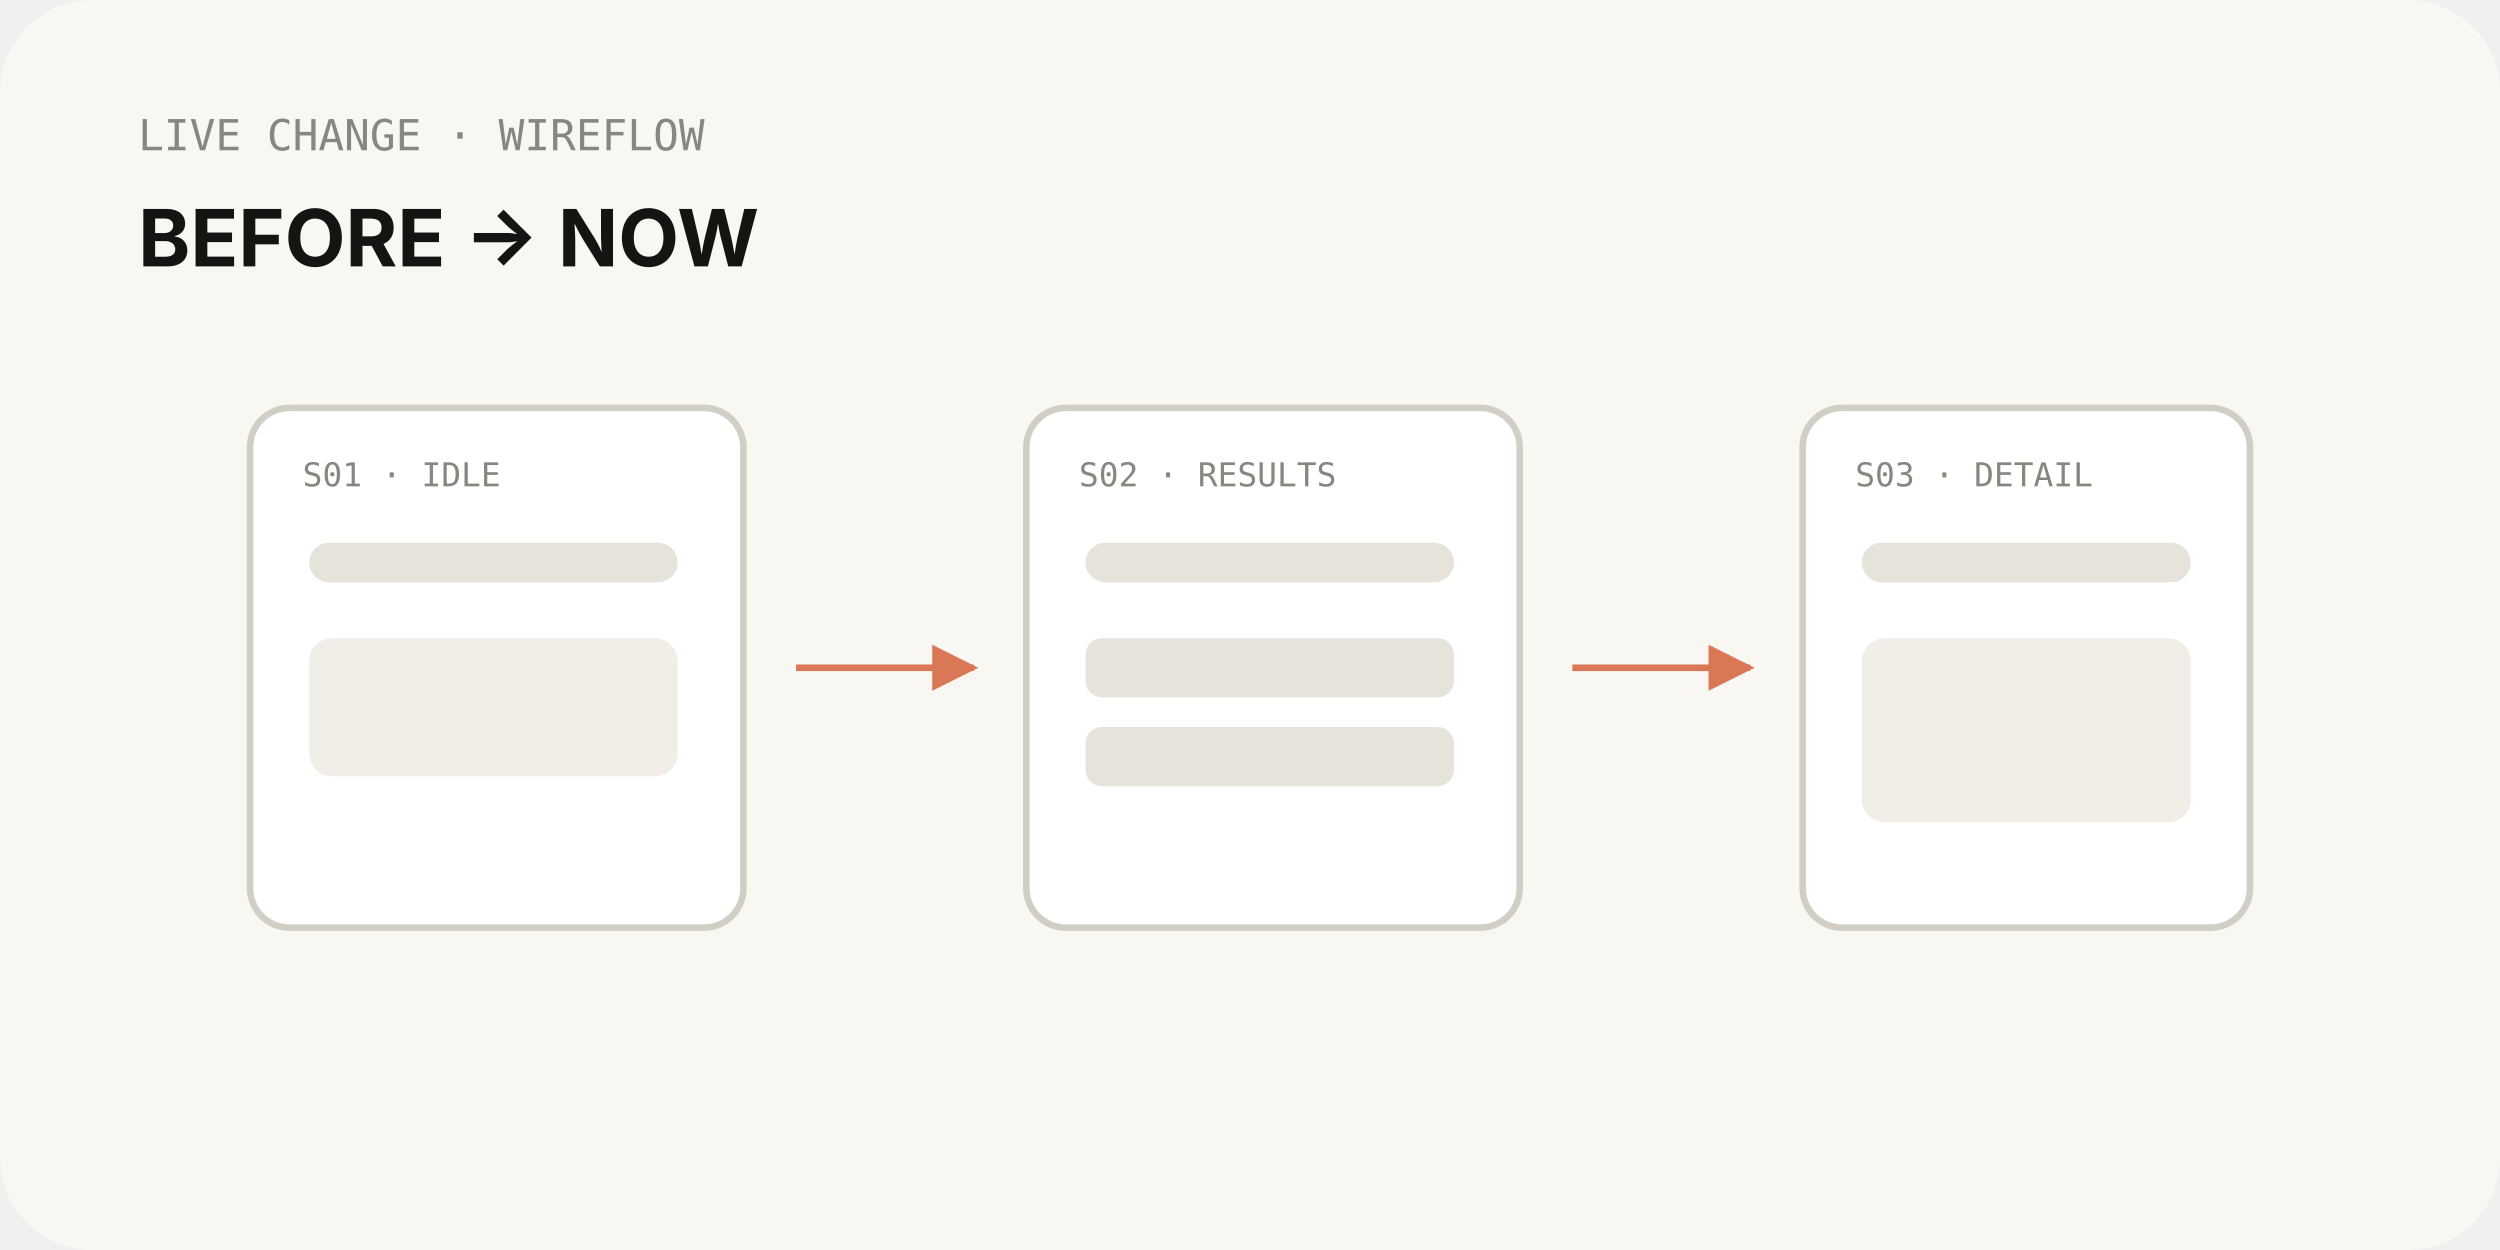
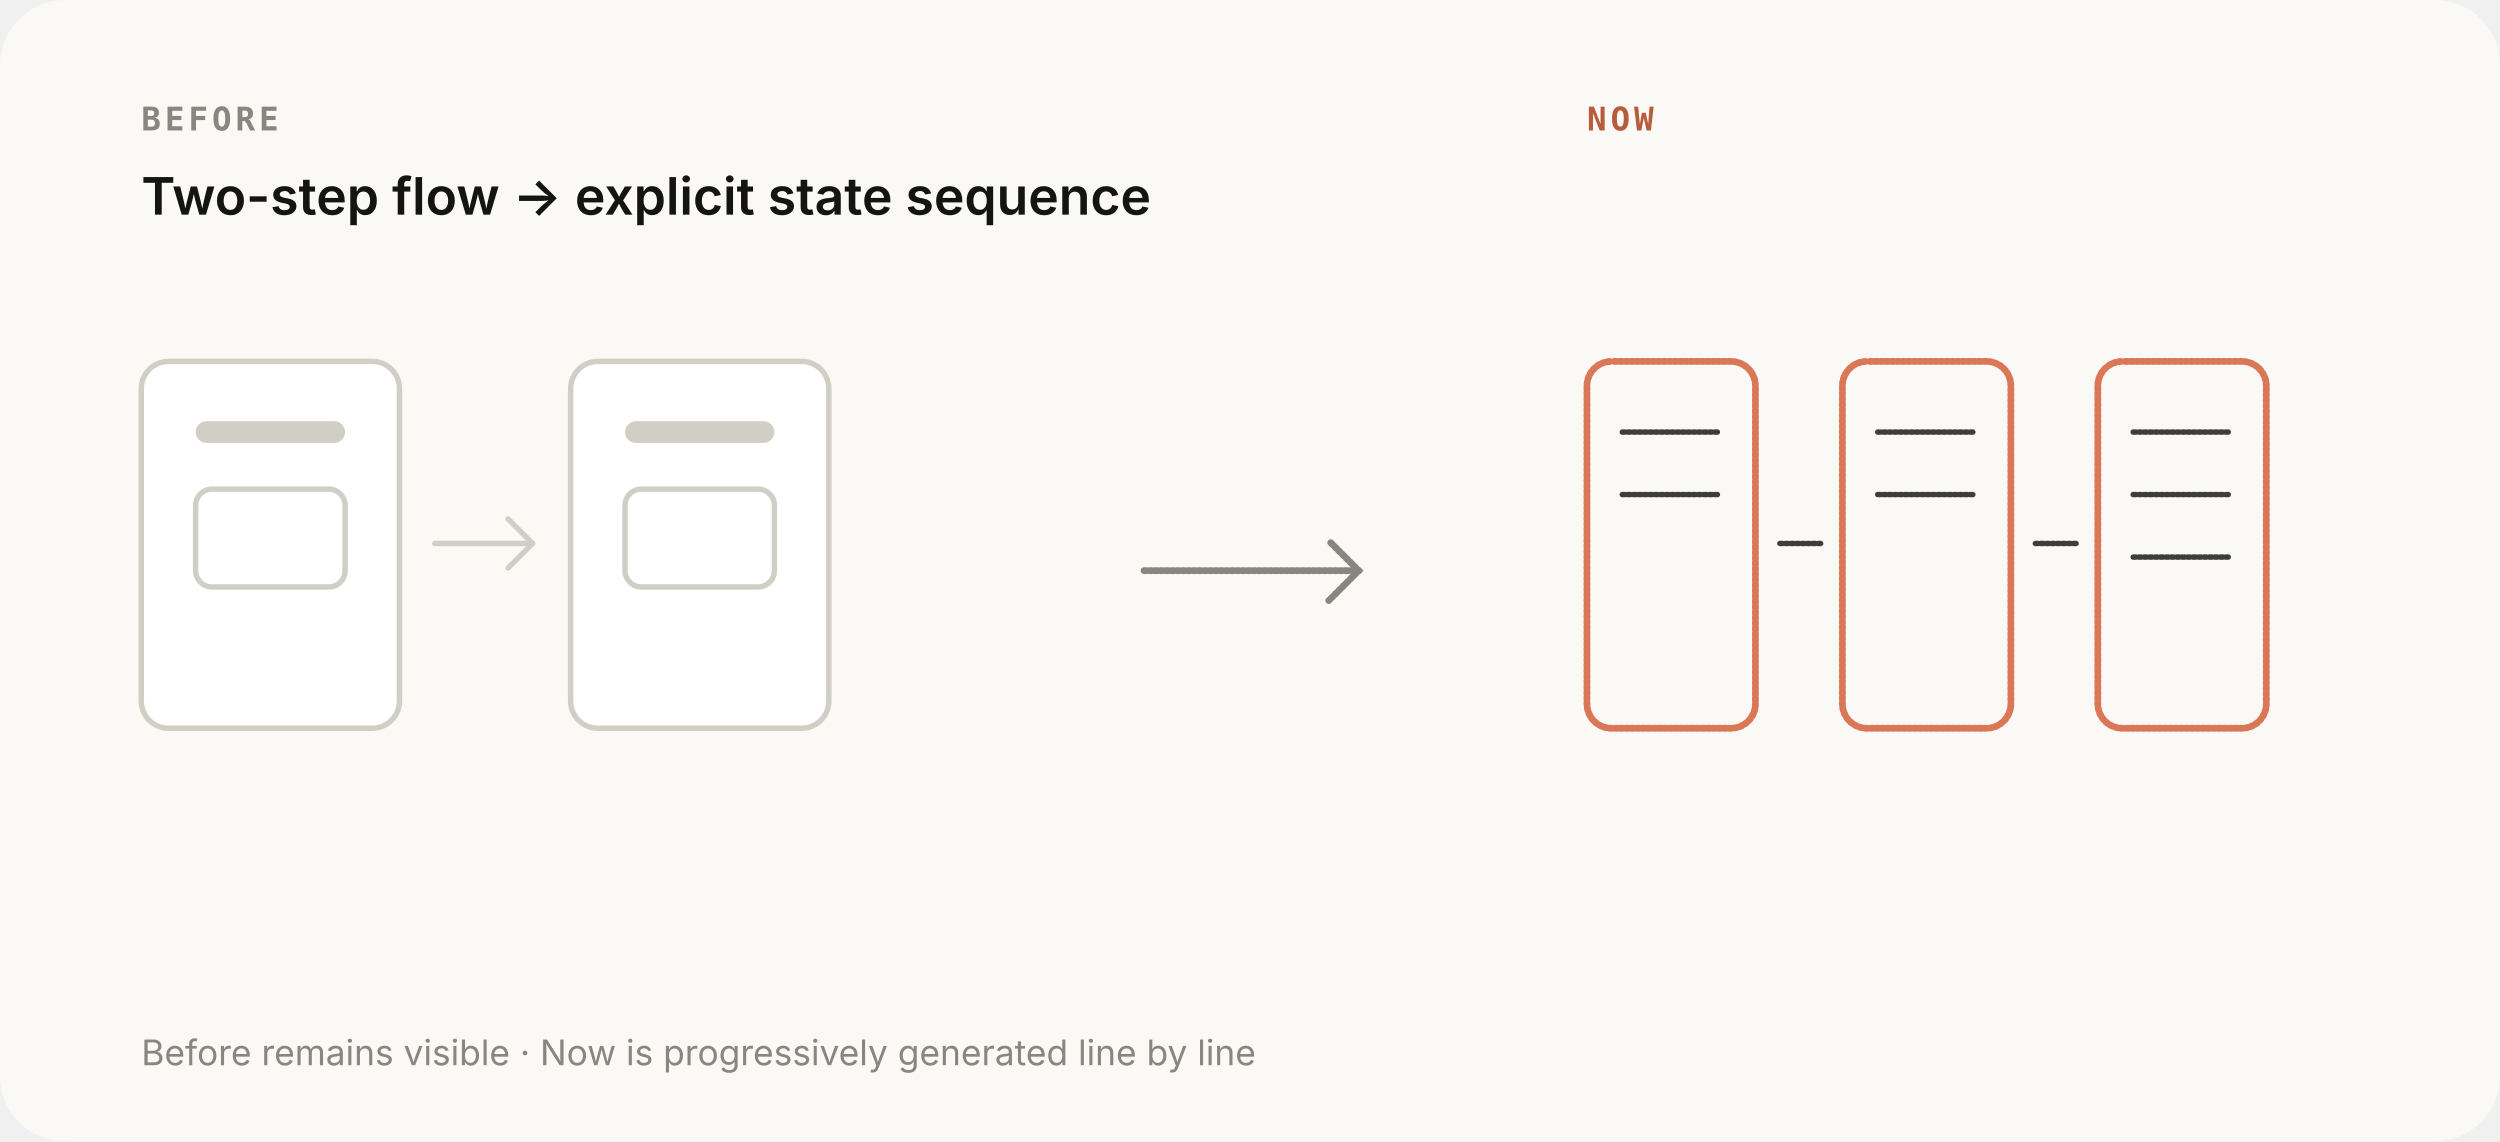
- <svg xmlns="http://www.w3.org/2000/svg" viewBox="0 0 760 380" role="img" aria-labelledby="t d">
+ <svg xmlns="http://www.w3.org/2000/svg" viewBox="0 0 920 420" role="img" aria-labelledby="t d">
  <style>
-   .bg{fill:#F8F7F2}.paper{fill:#fff}.line{stroke:#D1CFC5;stroke-width:2}.muted{fill:#87867F}
-   .ink{fill:#141413}.clay{fill:#D97757}.soft{fill:#E6E3DA}.accentSoft{fill:#FBF0EC}
-   .olive{fill:#788C5D}.mono{font-family:ui-monospace,SFMono-Regular,Menlo,monospace}
-   .sans{font-family:system-ui,-apple-system,Segoe UI,sans-serif}
-   text{dominant-baseline:middle}
- </style>
-   <defs>
-     <marker id="a" viewBox="0 0 10 10" refX="9" refY="5" markerWidth="7" markerHeight="7" orient="auto">
-       <path d="M0 0L10 5L0 10Z" fill="#D97757" />
-     </marker>
-   </defs>
-   <rect width="760" height="380" rx="28" class="bg" />
-   <text x="42" y="42" class="mono muted" font-size="13">LIVE CHANGE · WIREFLOW</text>
-   <text x="42" y="72" class="sans ink" font-size="24" font-weight="650">BEFORE → NOW</text>
+     .bg{fill:#FAF9F5}.card{fill:#fff;stroke:#D1CFC5;stroke-width:2}.muted{fill:#87867F}.ink{fill:#141413}.clay{fill:#B85C3E}
+     .label{font:700 12px ui-monospace,SFMono-Regular,Menlo,monospace;letter-spacing:.12em}.title{font:600 19px system-ui,-apple-system,Segoe UI,sans-serif}
+     .body{font:13px system-ui,-apple-system,Segoe UI,sans-serif}.line{stroke:#3D3D3A;stroke-width:2;fill:none;stroke-linecap:round;stroke-linejoin:round}
+     .soft{stroke:#D1CFC5;stroke-width:2;fill:none;stroke-linecap:round;stroke-linejoin:round}
+     .now{stroke:#D97757}.fillNow{fill:#FBF0EC;stroke:#D97757;stroke-width:2}.fillSoft{fill:#fff;stroke:#D1CFC5;stroke-width:2}
+     .draw{fill:none;stroke:#D97757;stroke-width:2.5;stroke-linecap:round;stroke-linejoin:round;stroke-dasharray:1;stroke-dashoffset:1}
+     .drawSoft{fill:none;stroke:#3D3D3A;stroke-width:2;stroke-linecap:round;stroke-linejoin:round;stroke-dasharray:1;stroke-dashoffset:1}
+     .fade{opacity:0}.arrow{stroke:#87867F;stroke-width:2.5;fill:none;stroke-linecap:round;stroke-dasharray:1;stroke-dashoffset:1}
+     @media (prefers-reduced-motion:reduce){.draw,.drawSoft,.arrow{stroke-dashoffset:0}.fade{opacity:1}}
+   </style>
+   <rect class="bg" width="920" height="420" rx="24" />
+   <text x="52" y="48" class="label muted">BEFORE</text>
+   <text x="584" y="48" class="label clay">NOW</text>
+   <text x="52" y="79" class="title ink">Two-step flow → explicit state sequence</text>
+   <g transform="translate(52 105)">
+     <rect x="0" y="28" width="95" height="135" rx="10" class="card" />
+     <rect x="20" y="50" width="55" height="8" rx="4" fill="#D1CFC5" />
+     <rect x="20" y="75" width="55" height="36" rx="6" class="fillSoft" />
+     <path d="M108 95 H144" class="soft" />
+     <path d="M135 86 L144 95 L135 104" class="soft" />
+     <rect x="158" y="28" width="95" height="135" rx="10" class="card" />
+     <rect x="178" y="50" width="55" height="8" rx="4" fill="#D1CFC5" />
+     <rect x="178" y="75" width="55" height="36" rx="6" class="fillSoft" />
+   </g>
  <g>
-     <rect x="76" y="124" width="150" height="158" rx="12" class="paper line" />
-     <text x="92" y="145" class="mono muted" font-size="10">S01 · IDLE</text>
-     <rect x="94" y="165" width="112" height="12" rx="6" class="soft" />
-     <rect x="94" y="194" width="112" height="42" rx="7" fill="#F0EEE6" />
-     <path d="M242 203H296" stroke="#D97757" stroke-width="2" marker-end="url(#a)" />
-     <rect x="312" y="124" width="150" height="158" rx="12" class="paper line" />
-     <text x="328" y="145" class="mono muted" font-size="10">S02 · RESULTS</text>
-     <rect x="330" y="165" width="112" height="12" rx="6" class="soft" />
-     <rect x="330" y="194" width="112" height="18" rx="5" class="soft" />
-     <rect x="330" y="221" width="112" height="18" rx="5" class="soft" />
-     <path d="M478 203H532" stroke="#D97757" stroke-width="2" marker-end="url(#a)" />
-     <rect x="548" y="124" width="136" height="158" rx="12" class="paper line" />
-     <text x="564" y="145" class="mono muted" font-size="10">S03 · DETAIL</text>
-     <rect x="566" y="165" width="100" height="12" rx="6" class="soft" />
-     <rect x="566" y="194" width="100" height="56" rx="7" fill="#F0EEE6" />
-     <animate attributeName="opacity" values="1;1;0;0" keyTimes="0;0.28;0.48;1" dur="6s" repeatCount="1" fill="freeze" />
+     <path class="arrow" pathLength="1" d="M420 210 H500">
+       <animate attributeName="stroke-dashoffset" from="1" to="0" dur=".6s" begin=".25s" fill="freeze" />
+     </path>
+     <path class="arrow" pathLength="1" d="M489 199 L500 210 L489 221">
+       <animate attributeName="stroke-dashoffset" from="1" to="0" dur=".35s" begin=".68s" fill="freeze" />
+     </path>
  </g>
-   <g opacity="0">
-     <rect x="38" y="124" width="136" height="158" rx="12" class="paper line" />
-     <text x="54" y="145" class="mono muted" font-size="10">S01 · IDLE</text>
-     <rect x="56" y="168" width="100" height="12" rx="6" class="soft" />
-     <rect x="56" y="198" width="100" height="42" rx="7" fill="#F0EEE6" />
-     <path d="M184 203H214" stroke="#D97757" stroke-width="2" marker-end="url(#a)" />
-     <rect x="224" y="124" width="136" height="158" rx="12" fill="#FBF0EC" stroke="#D97757" stroke-width="2" />
-     <text x="240" y="145" class="mono clay" font-size="10">S02 · SEARCHING</text>
-     <rect x="242" y="168" width="100" height="12" rx="6" class="soft" />
-     <rect x="242" y="198" width="100" height="42" rx="7" fill="#E6E3DA" />
-     <circle cx="292" cy="219" r="8" fill="none" stroke="#D97757" stroke-width="3" stroke-dasharray="13 8">
-       <animateTransform attributeName="transform" type="rotate" from="0 292 219" to="360 292 219" dur="1s" repeatCount="1" fill="freeze" />
-     </circle>
-     <path d="M370 203H400" stroke="#D97757" stroke-width="2" marker-end="url(#a)" />
-     <rect x="410" y="124" width="136" height="158" rx="12" class="paper line" />
-     <text x="426" y="145" class="mono muted" font-size="10">S03 · RESULTS</text>
-     <rect x="428" y="168" width="100" height="12" rx="6" class="soft" />
-     <rect x="428" y="198" width="100" height="18" rx="5" class="soft" />
-     <rect x="428" y="225" width="100" height="18" rx="5" class="soft" />
-     <path d="M556 203H586" stroke="#D97757" stroke-width="2" marker-end="url(#a)" />
-     <rect x="596" y="124" width="126" height="158" rx="12" class="paper line" />
-     <text x="612" y="145" class="mono muted" font-size="10">S04 · DETAIL</text>
-     <rect x="614" y="168" width="90" height="12" rx="6" class="soft" />
-     <rect x="614" y="198" width="90" height="56" rx="7" fill="#F0EEE6" />
-     <animate attributeName="opacity" values="0;0;1;1" keyTimes="0;0.28;0.52;1" dur="6s" repeatCount="1" fill="freeze" />
+   <g transform="translate(584 105)">
+     <rect x="0" y="28" width="62" height="135" rx="9" class="draw" pathLength="1">
+       <animate attributeName="stroke-dashoffset" from="1" to="0" dur=".45s" begin="1s" fill="freeze" />
+     </rect>
+     <path d="M12 54 H48 M12 77 H48" class="drawSoft" pathLength="1">
+       <animate attributeName="stroke-dashoffset" from="1" to="0" dur=".3s" begin="1.4s" fill="freeze" />
+     </path>
+     <path d="M70 95 H86" class="drawSoft" pathLength="1">
+       <animate attributeName="stroke-dashoffset" from="1" to="0" dur=".2s" begin="1.65s" fill="freeze" />
+     </path>
+     <rect x="94" y="28" width="62" height="135" rx="9" class="draw" pathLength="1">
+       <animate attributeName="stroke-dashoffset" from="1" to="0" dur=".45s" begin="1.8s" fill="freeze" />
+     </rect>
+     <path d="M106 54 H142 M106 77 H142" class="drawSoft" pathLength="1">
+       <animate attributeName="stroke-dashoffset" from="1" to="0" dur=".3s" begin="2.2s" fill="freeze" />
+     </path>
+     <path d="M164 95 H180" class="drawSoft" pathLength="1">
+       <animate attributeName="stroke-dashoffset" from="1" to="0" dur=".2s" begin="2.45s" fill="freeze" />
+     </path>
+     <rect x="188" y="28" width="62" height="135" rx="9" class="draw" pathLength="1">
+       <animate attributeName="stroke-dashoffset" from="1" to="0" dur=".45s" begin="2.6s" fill="freeze" />
+     </rect>
+     <path d="M200 54 H236 M200 77 H236 M200 100 H236" class="drawSoft" pathLength="1">
+       <animate attributeName="stroke-dashoffset" from="1" to="0" dur=".4s" begin="3s" fill="freeze" />
+     </path>
+     <text x="31" y="184" text-anchor="middle" class="body muted fade">Idle<animate attributeName="opacity" from="0" to="1" dur=".2s" begin="3.3s" fill="freeze" />
+     </text>
+     <text x="125" y="184" text-anchor="middle" class="body muted fade">Loading<animate attributeName="opacity" from="0" to="1" dur=".2s" begin="3.45s" fill="freeze" />
+     </text>
+     <text x="219" y="184" text-anchor="middle" class="body clay fade">Results<animate attributeName="opacity" from="0" to="1" dur=".2s" begin="3.6s" fill="freeze" />
+     </text>
  </g>
+   <text x="52" y="392" class="body muted">Before remains visible · Now is progressively generated line by line</text>
</svg>
